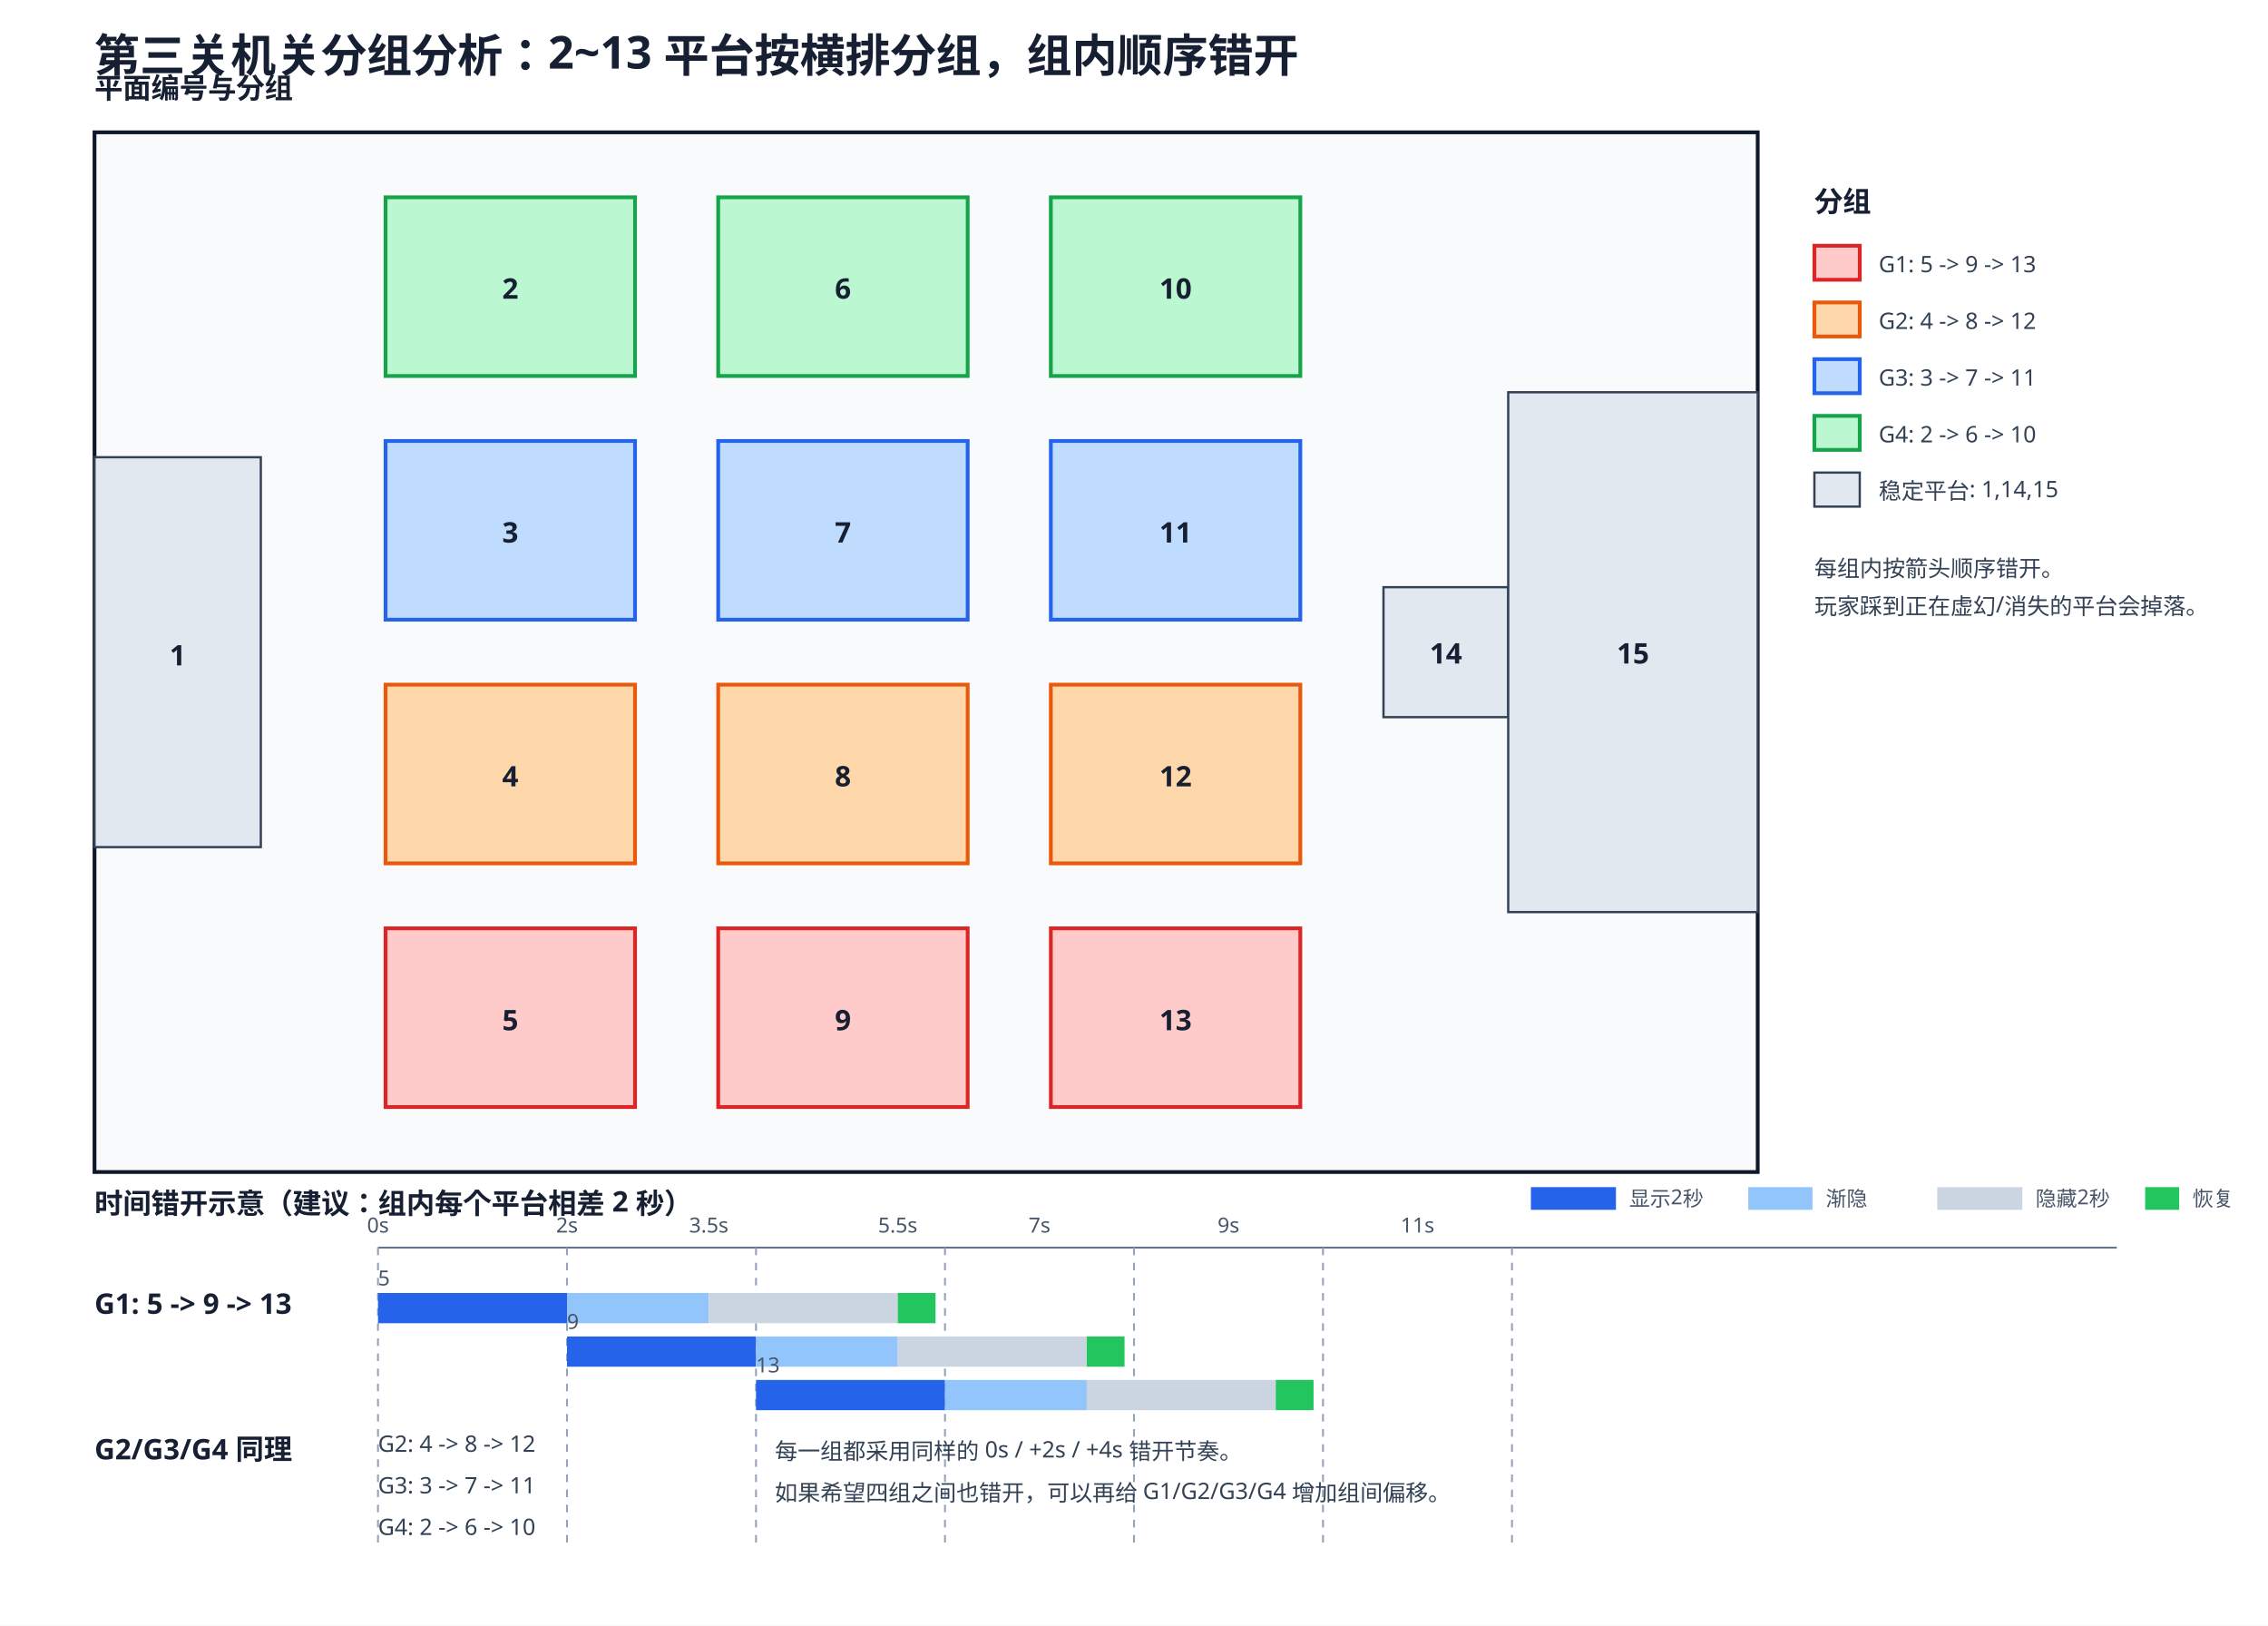
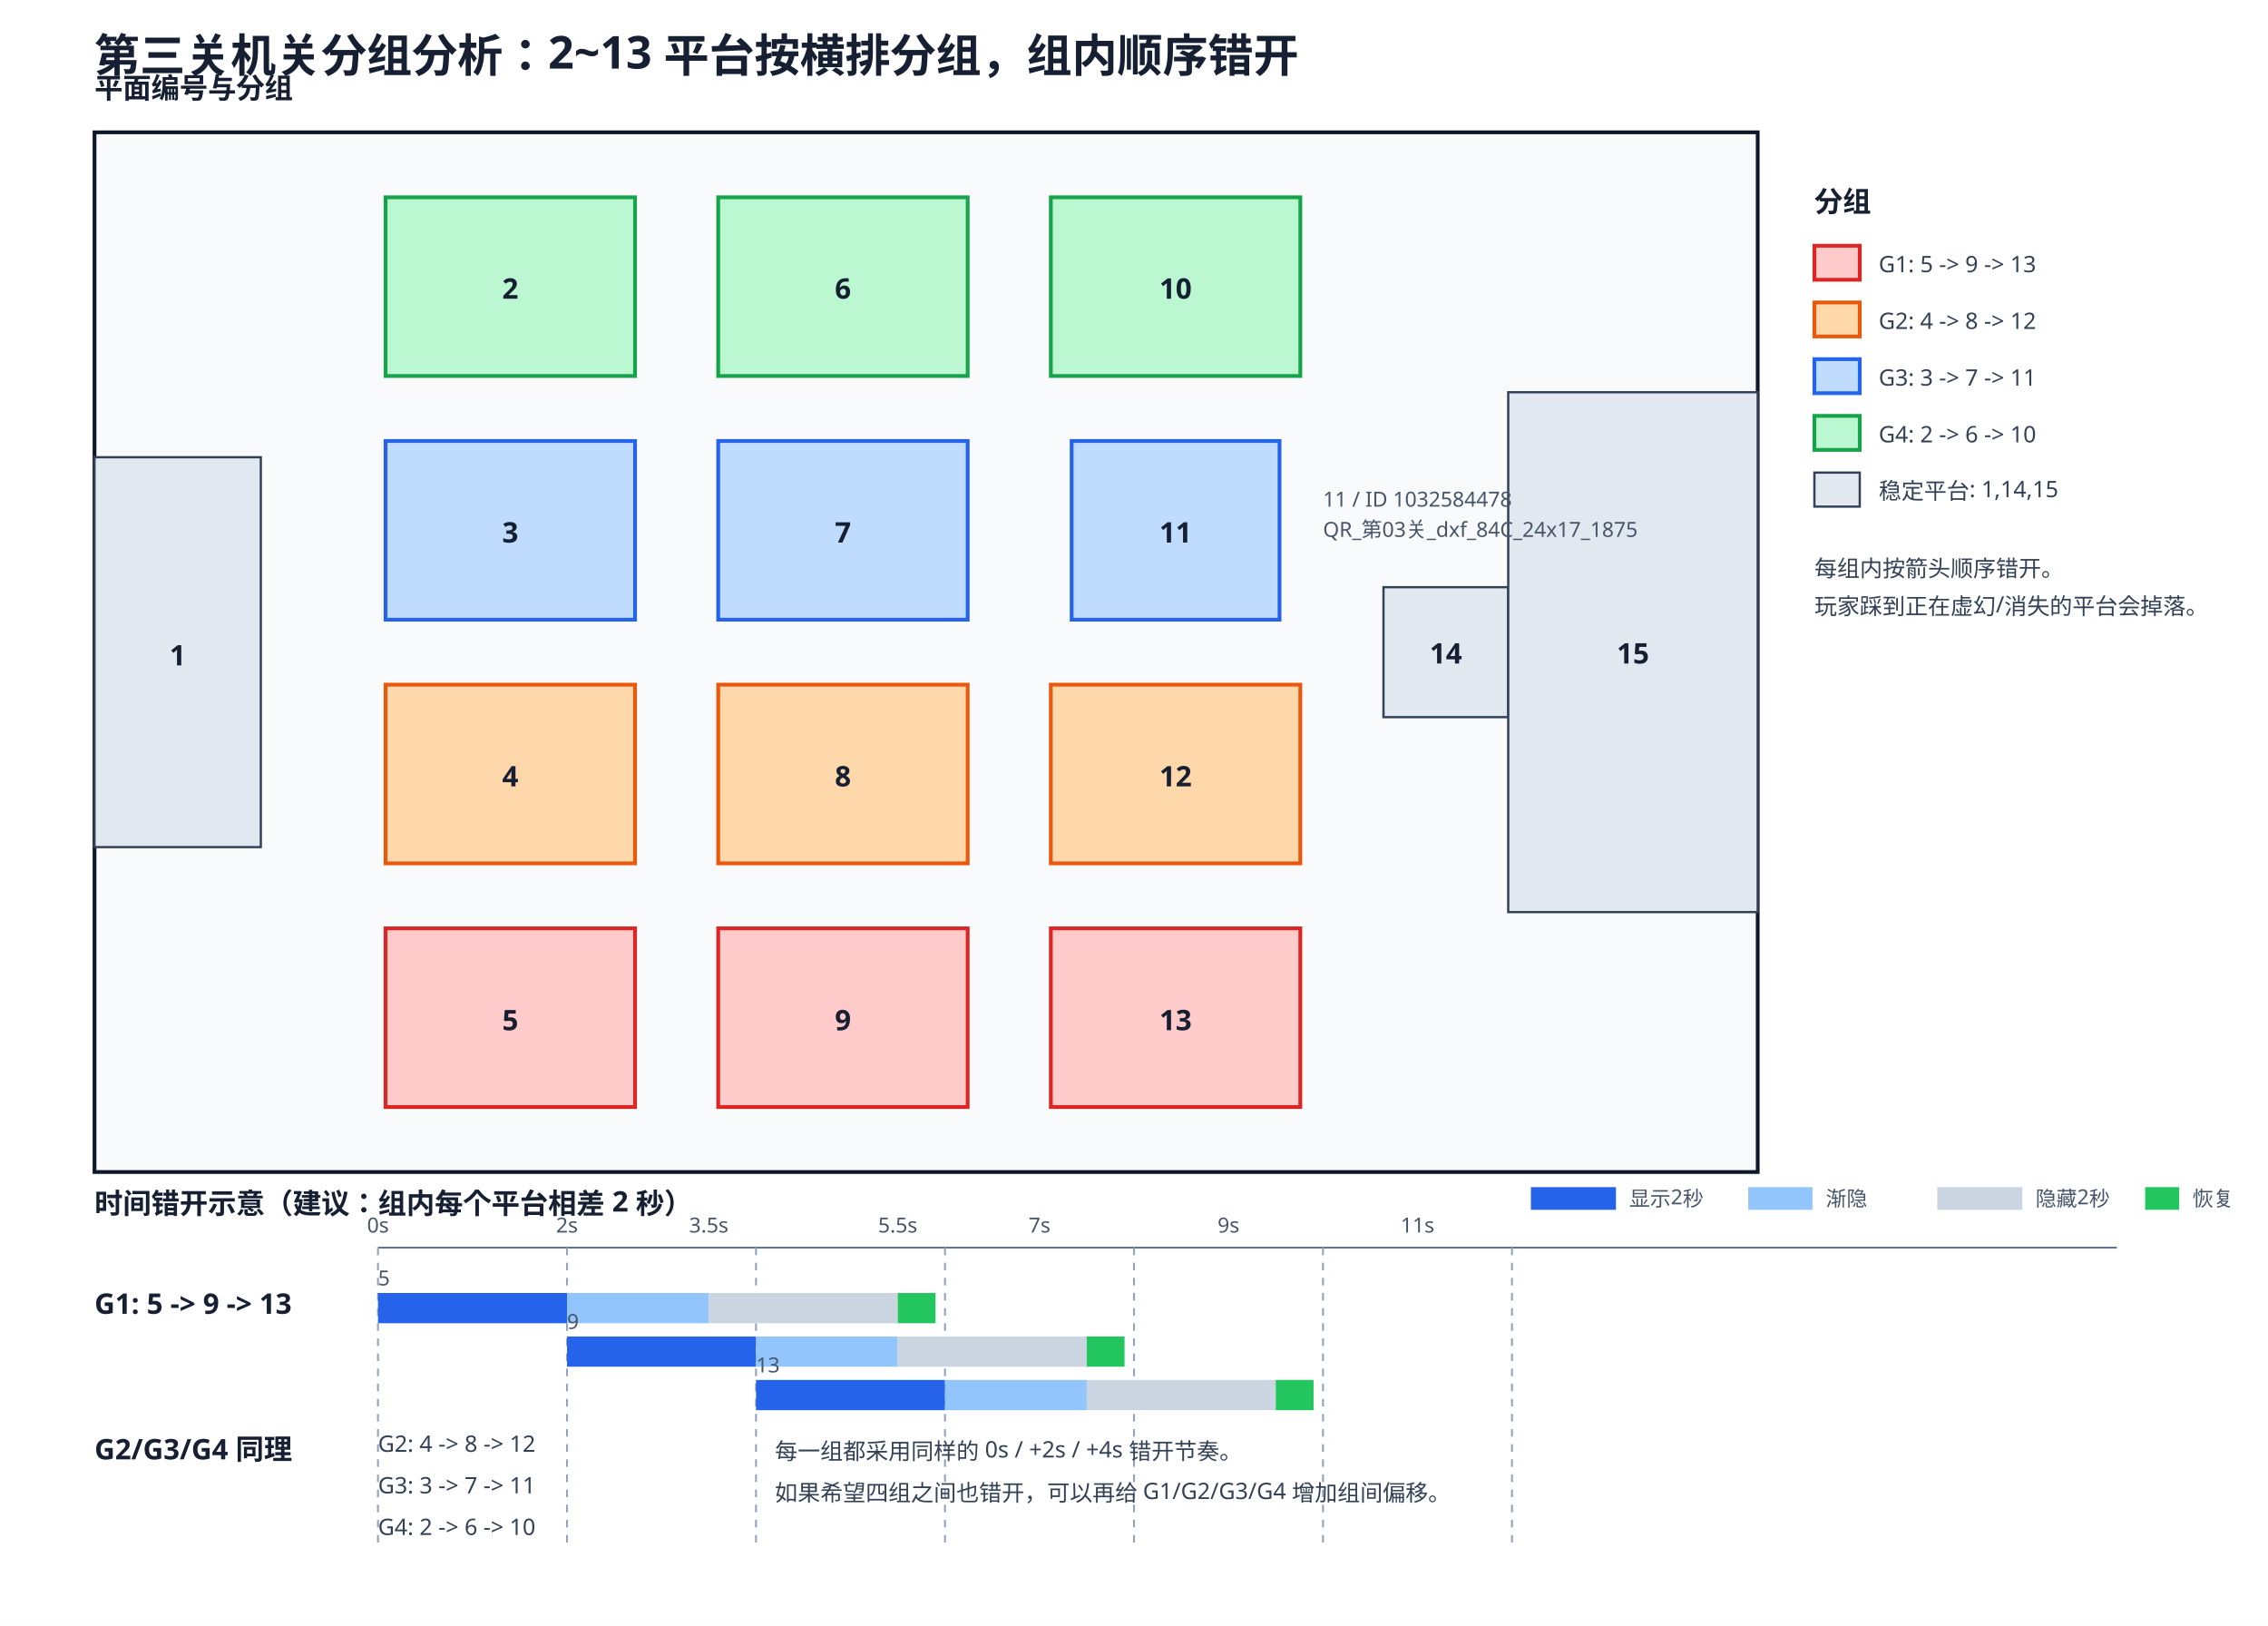
<svg xmlns="http://www.w3.org/2000/svg" width="1200" height="860" viewBox="0 0 1200 860">
  <defs>
    <style>
      .title { font: 700 24px sans-serif; fill: #172033; }
      .label { font: 600 15px sans-serif; fill: #172033; }
      .small { font: 12px sans-serif; fill: #334155; }
      .tiny { font: 11px sans-serif; fill: #475569; }
      .frame { fill: #f8fafc; stroke: #0f172a; stroke-width: 2; }
      .stable { fill: #e2e8f0; stroke: #334155; stroke-width: 1.2; }
      .g1 { fill: #fecaca; stroke: #dc2626; stroke-width: 2; }
      .g2 { fill: #fed7aa; stroke: #ea580c; stroke-width: 2; }
      .g3 { fill: #bfdbfe; stroke: #2563eb; stroke-width: 2; }
      .g4 { fill: #bbf7d0; stroke: #16a34a; stroke-width: 2; }
      .bar-solid { fill: #2563eb; }
      .bar-fade { fill: #93c5fd; }
      .bar-hidden { fill: #cbd5e1; }
      .bar-recover { fill: #22c55e; }
      .axis { stroke: #64748b; stroke-width: 1; }
      .dash { stroke: #94a3b8; stroke-width: 1; stroke-dasharray: 4 4; }
    </style>
  </defs>
  <rect x="0" y="0" width="1200" height="860" fill="#ffffff" />
  <text x="50" y="38" class="title">第三关机关分组分析：2~13 平台按横排分组，组内顺序错开</text>
  <g transform="translate(50,70)">
    <text x="0" y="-18" class="label">平面编号与分组</text>
    <rect x="0" y="0" width="880" height="550" class="frame" />
    <rect x="0" y="171.875" width="88" height="206.25" class="stable" />
    <text x="44" y="282" text-anchor="middle" class="label">1</text>
    <rect x="682" y="240.625" width="66" height="68.75" class="stable" />
    <text x="715" y="281" text-anchor="middle" class="label">14</text>
    <rect x="748" y="137.5" width="132" height="275" class="stable" />
    <text x="814" y="281" text-anchor="middle" class="label">15</text>
    <rect x="154" y="34.375" width="132" height="94.531" class="g4" />
    <rect x="330" y="34.375" width="132" height="94.531" class="g4" />
    <rect x="506" y="34.375" width="132" height="94.531" class="g4" />
    <text x="220" y="88" text-anchor="middle" class="label">2</text>
    <text x="396" y="88" text-anchor="middle" class="label">6</text>
    <text x="572" y="88" text-anchor="middle" class="label">10</text>
    <rect x="154" y="163.281" width="132" height="94.531" class="g3" />
    <rect x="330" y="163.281" width="132" height="94.531" class="g3" />
-     <rect x="506" y="163.281" width="132" height="94.531" class="g3" />
+     <rect x="517" y="163.281" width="110" height="94.531" class="g3" />
    <text x="220" y="217" text-anchor="middle" class="label">3</text>
    <text x="396" y="217" text-anchor="middle" class="label">7</text>
    <text x="572" y="217" text-anchor="middle" class="label">11</text>
+     <text x="650" y="198" class="tiny">11 / ID 1032584478</text>
+     <text x="650" y="214" class="tiny">QR_第03关_dxf_84C_24x17_1875</text>
    <rect x="154" y="292.188" width="132" height="94.531" class="g2" />
    <rect x="330" y="292.188" width="132" height="94.531" class="g2" />
    <rect x="506" y="292.188" width="132" height="94.531" class="g2" />
    <text x="220" y="346" text-anchor="middle" class="label">4</text>
    <text x="396" y="346" text-anchor="middle" class="label">8</text>
    <text x="572" y="346" text-anchor="middle" class="label">12</text>
    <rect x="154" y="421.094" width="132" height="94.531" class="g1" />
    <rect x="330" y="421.094" width="132" height="94.531" class="g1" />
    <rect x="506" y="421.094" width="132" height="94.531" class="g1" />
    <text x="220" y="475" text-anchor="middle" class="label">5</text>
    <text x="396" y="475" text-anchor="middle" class="label">9</text>
    <text x="572" y="475" text-anchor="middle" class="label">13</text>
    <text x="910" y="42" class="label">分组</text>
    <rect x="910" y="60" width="24" height="18" class="g1" />
    <text x="944" y="74" class="small">G1: 5 -&gt; 9 -&gt; 13</text>
    <rect x="910" y="90" width="24" height="18" class="g2" />
    <text x="944" y="104" class="small">G2: 4 -&gt; 8 -&gt; 12</text>
    <rect x="910" y="120" width="24" height="18" class="g3" />
    <text x="944" y="134" class="small">G3: 3 -&gt; 7 -&gt; 11</text>
    <rect x="910" y="150" width="24" height="18" class="g4" />
    <text x="944" y="164" class="small">G4: 2 -&gt; 6 -&gt; 10</text>
    <rect x="910" y="180" width="24" height="18" class="stable" />
    <text x="944" y="194" class="small">稳定平台: 1,14,15</text>
    <text x="910" y="235" class="small">每组内按箭头顺序错开。</text>
    <text x="910" y="255" class="small">玩家踩到正在虚幻/消失的平台会掉落。</text>
  </g>
  <g transform="translate(50,660)">
    <text x="0" y="-18" class="label">时间错开示意（建议：组内每个平台相差 2 秒）</text>
    <line x1="150" y1="0" x2="1070" y2="0" class="axis" />
    <g class="tiny">
      <text x="150" y="-8" text-anchor="middle">0s</text>
      <text x="250" y="-8" text-anchor="middle">2s</text>
      <text x="325" y="-8" text-anchor="middle">3.5s</text>
      <text x="425" y="-8" text-anchor="middle">5.5s</text>
      <text x="500" y="-8" text-anchor="middle">7s</text>
      <text x="600" y="-8" text-anchor="middle">9s</text>
      <text x="700" y="-8" text-anchor="middle">11s</text>
    </g>
    <line x1="150" y1="0" x2="150" y2="160" class="dash" />
    <line x1="250" y1="0" x2="250" y2="160" class="dash" />
    <line x1="350" y1="0" x2="350" y2="160" class="dash" />
    <line x1="450" y1="0" x2="450" y2="160" class="dash" />
    <line x1="550" y1="0" x2="550" y2="160" class="dash" />
    <line x1="650" y1="0" x2="650" y2="160" class="dash" />
    <line x1="750" y1="0" x2="750" y2="160" class="dash" />
    <rect x="760" y="-32" width="45" height="12" class="bar-solid" />
    <text x="812" y="-22" class="tiny">显示2秒</text>
    <rect x="875" y="-32" width="34" height="12" class="bar-fade" />
    <text x="916" y="-22" class="tiny">渐隐</text>
    <rect x="975" y="-32" width="45" height="12" class="bar-hidden" />
    <text x="1027" y="-22" class="tiny">隐藏2秒</text>
    <rect x="1085" y="-32" width="18" height="12" class="bar-recover" />
    <text x="1110" y="-22" class="tiny">恢复</text>
    <text x="0" y="35" class="label">G1: 5 -&gt; 9 -&gt; 13</text>
    <text x="150" y="20" class="tiny">5</text>
    <rect x="150" y="24" width="100" height="16" class="bar-solid" />
    <rect x="250" y="24" width="75" height="16" class="bar-fade" />
    <rect x="325" y="24" width="100" height="16" class="bar-hidden" />
    <rect x="425" y="24" width="20" height="16" class="bar-recover" />
    <text x="250" y="43" class="tiny">9</text>
    <rect x="250" y="47" width="100" height="16" class="bar-solid" />
    <rect x="350" y="47" width="75" height="16" class="bar-fade" />
    <rect x="425" y="47" width="100" height="16" class="bar-hidden" />
    <rect x="525" y="47" width="20" height="16" class="bar-recover" />
    <text x="350" y="66" class="tiny">13</text>
    <rect x="350" y="70" width="100" height="16" class="bar-solid" />
    <rect x="450" y="70" width="75" height="16" class="bar-fade" />
    <rect x="525" y="70" width="100" height="16" class="bar-hidden" />
    <rect x="625" y="70" width="20" height="16" class="bar-recover" />
    <text x="0" y="112" class="label">G2/G3/G4 同理</text>
    <text x="150" y="108" class="small">G2: 4 -&gt; 8 -&gt; 12</text>
    <text x="150" y="130" class="small">G3: 3 -&gt; 7 -&gt; 11</text>
    <text x="150" y="152" class="small">G4: 2 -&gt; 6 -&gt; 10</text>
    <text x="360" y="112" class="small">每一组都采用同样的 0s / +2s / +4s 错开节奏。</text>
    <text x="360" y="134" class="small">如果希望四组之间也错开，可以再给 G1/G2/G3/G4 增加组间偏移。</text>
  </g>
</svg>
